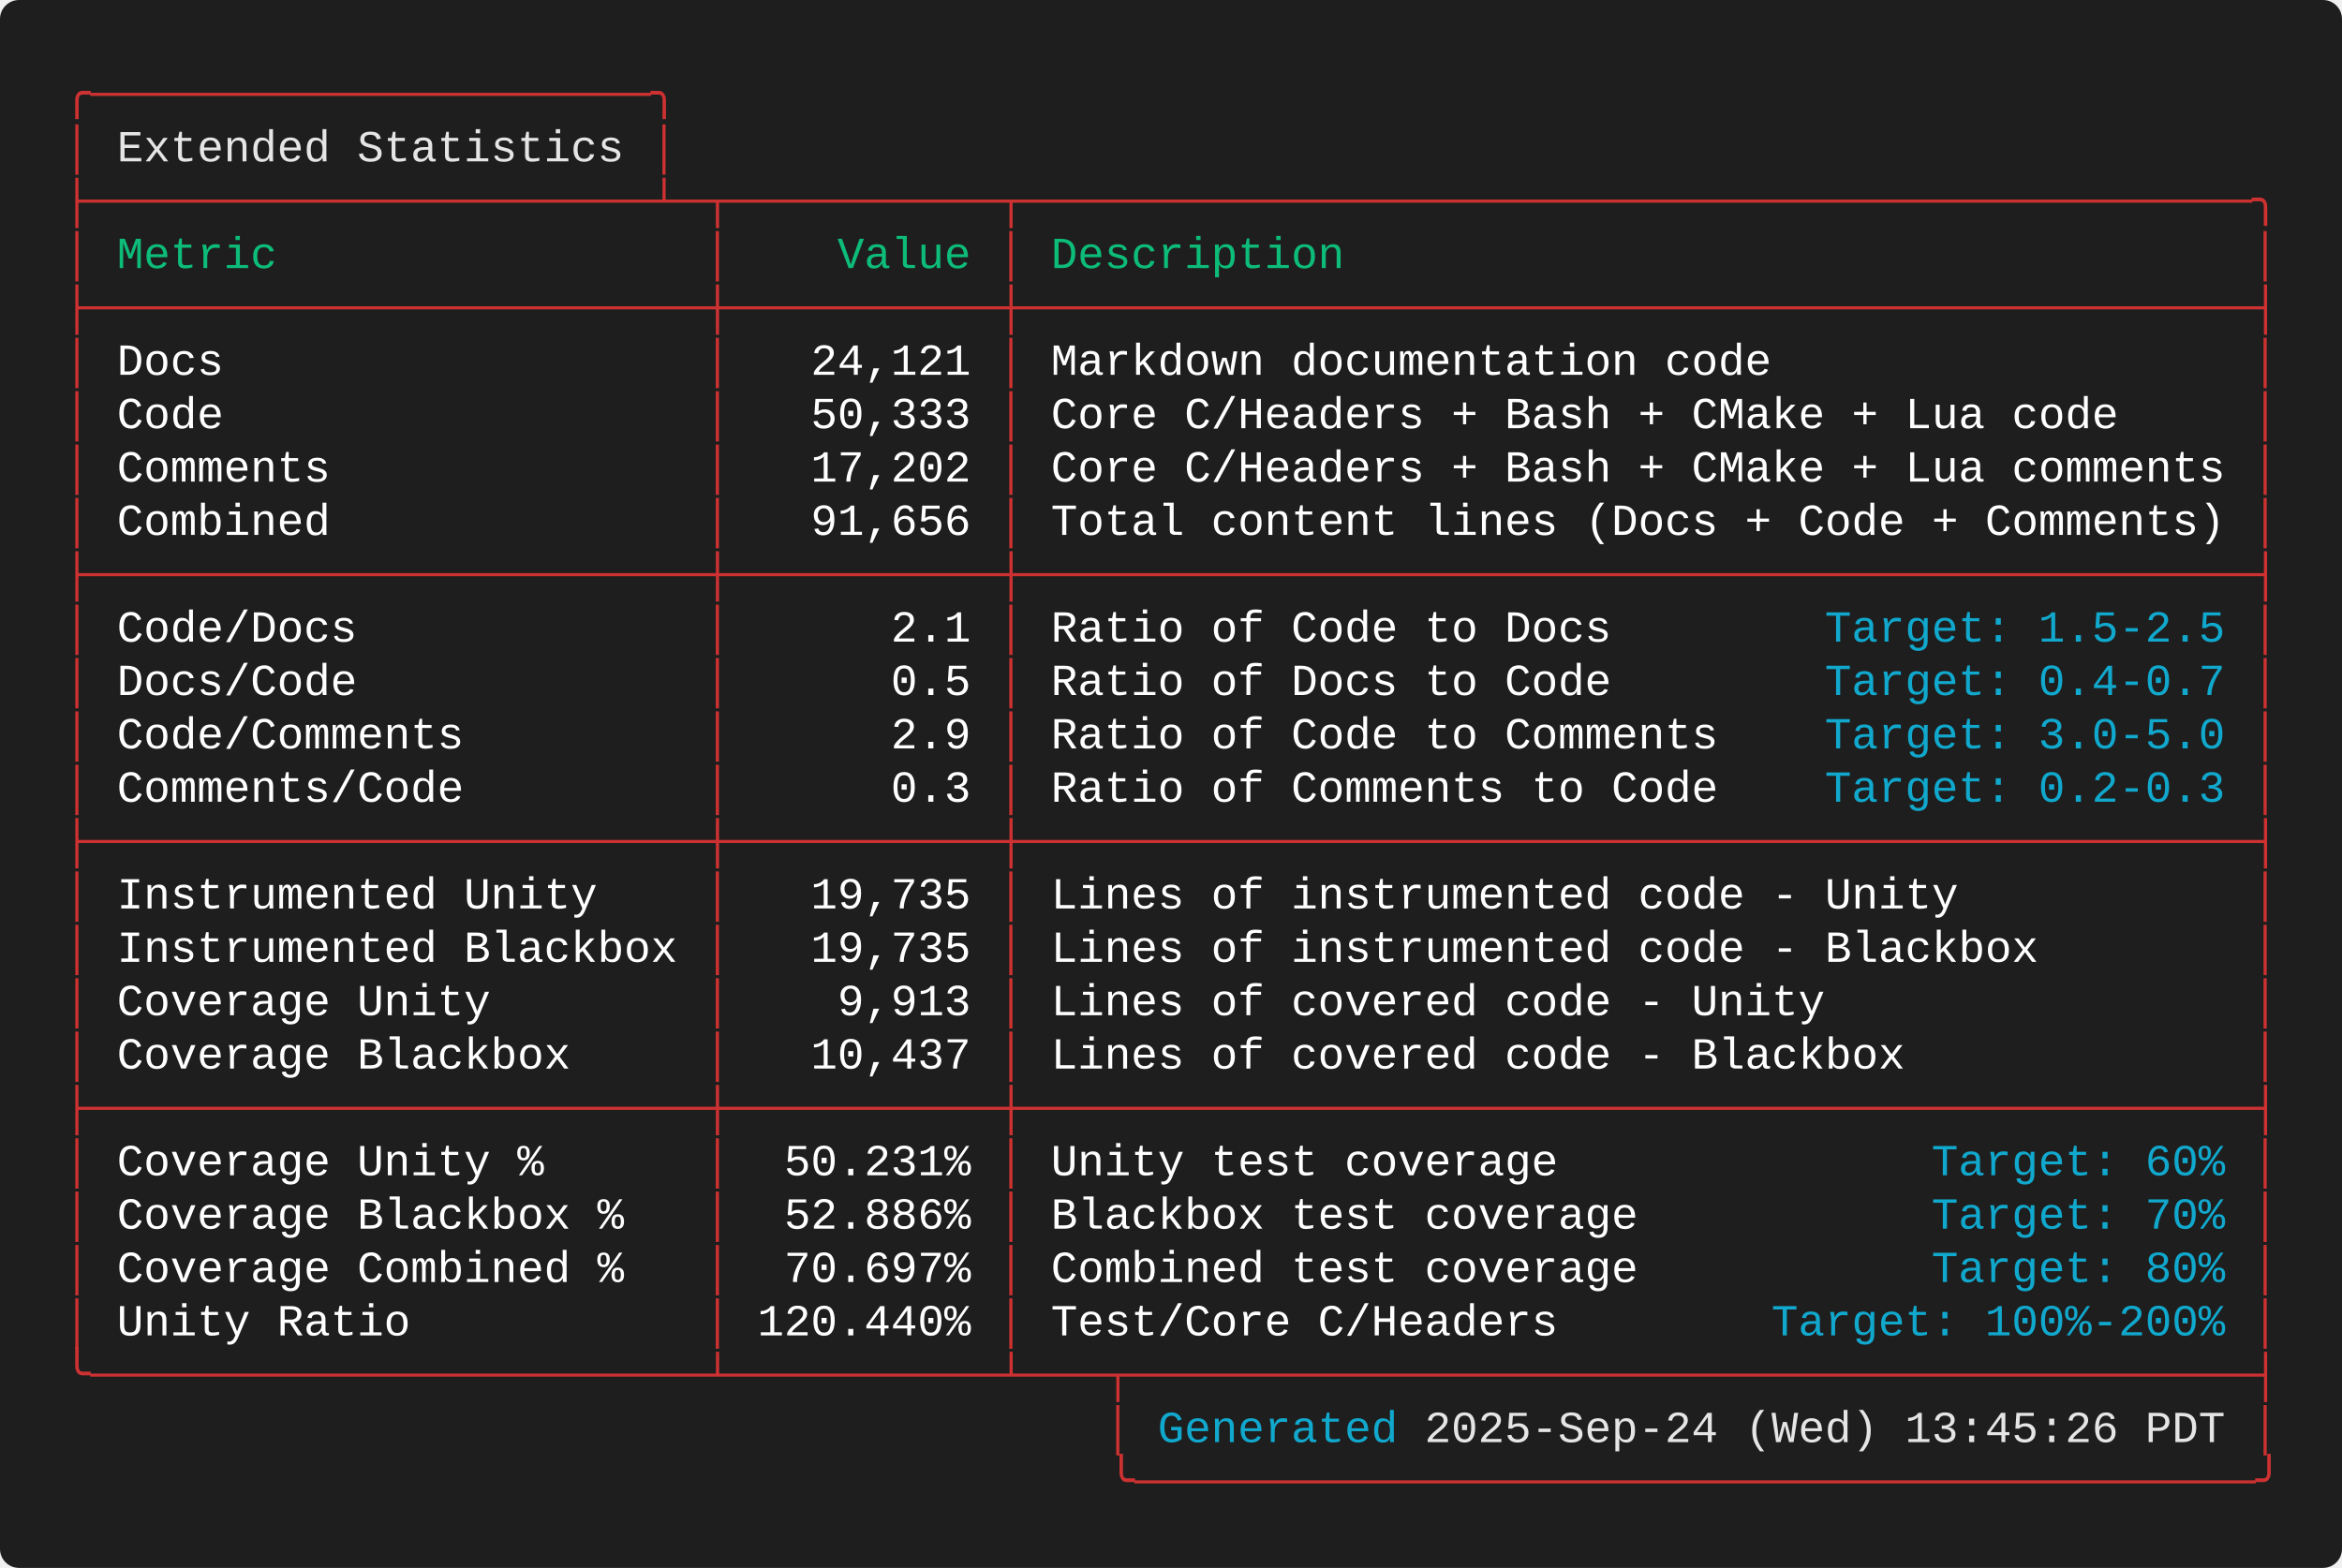
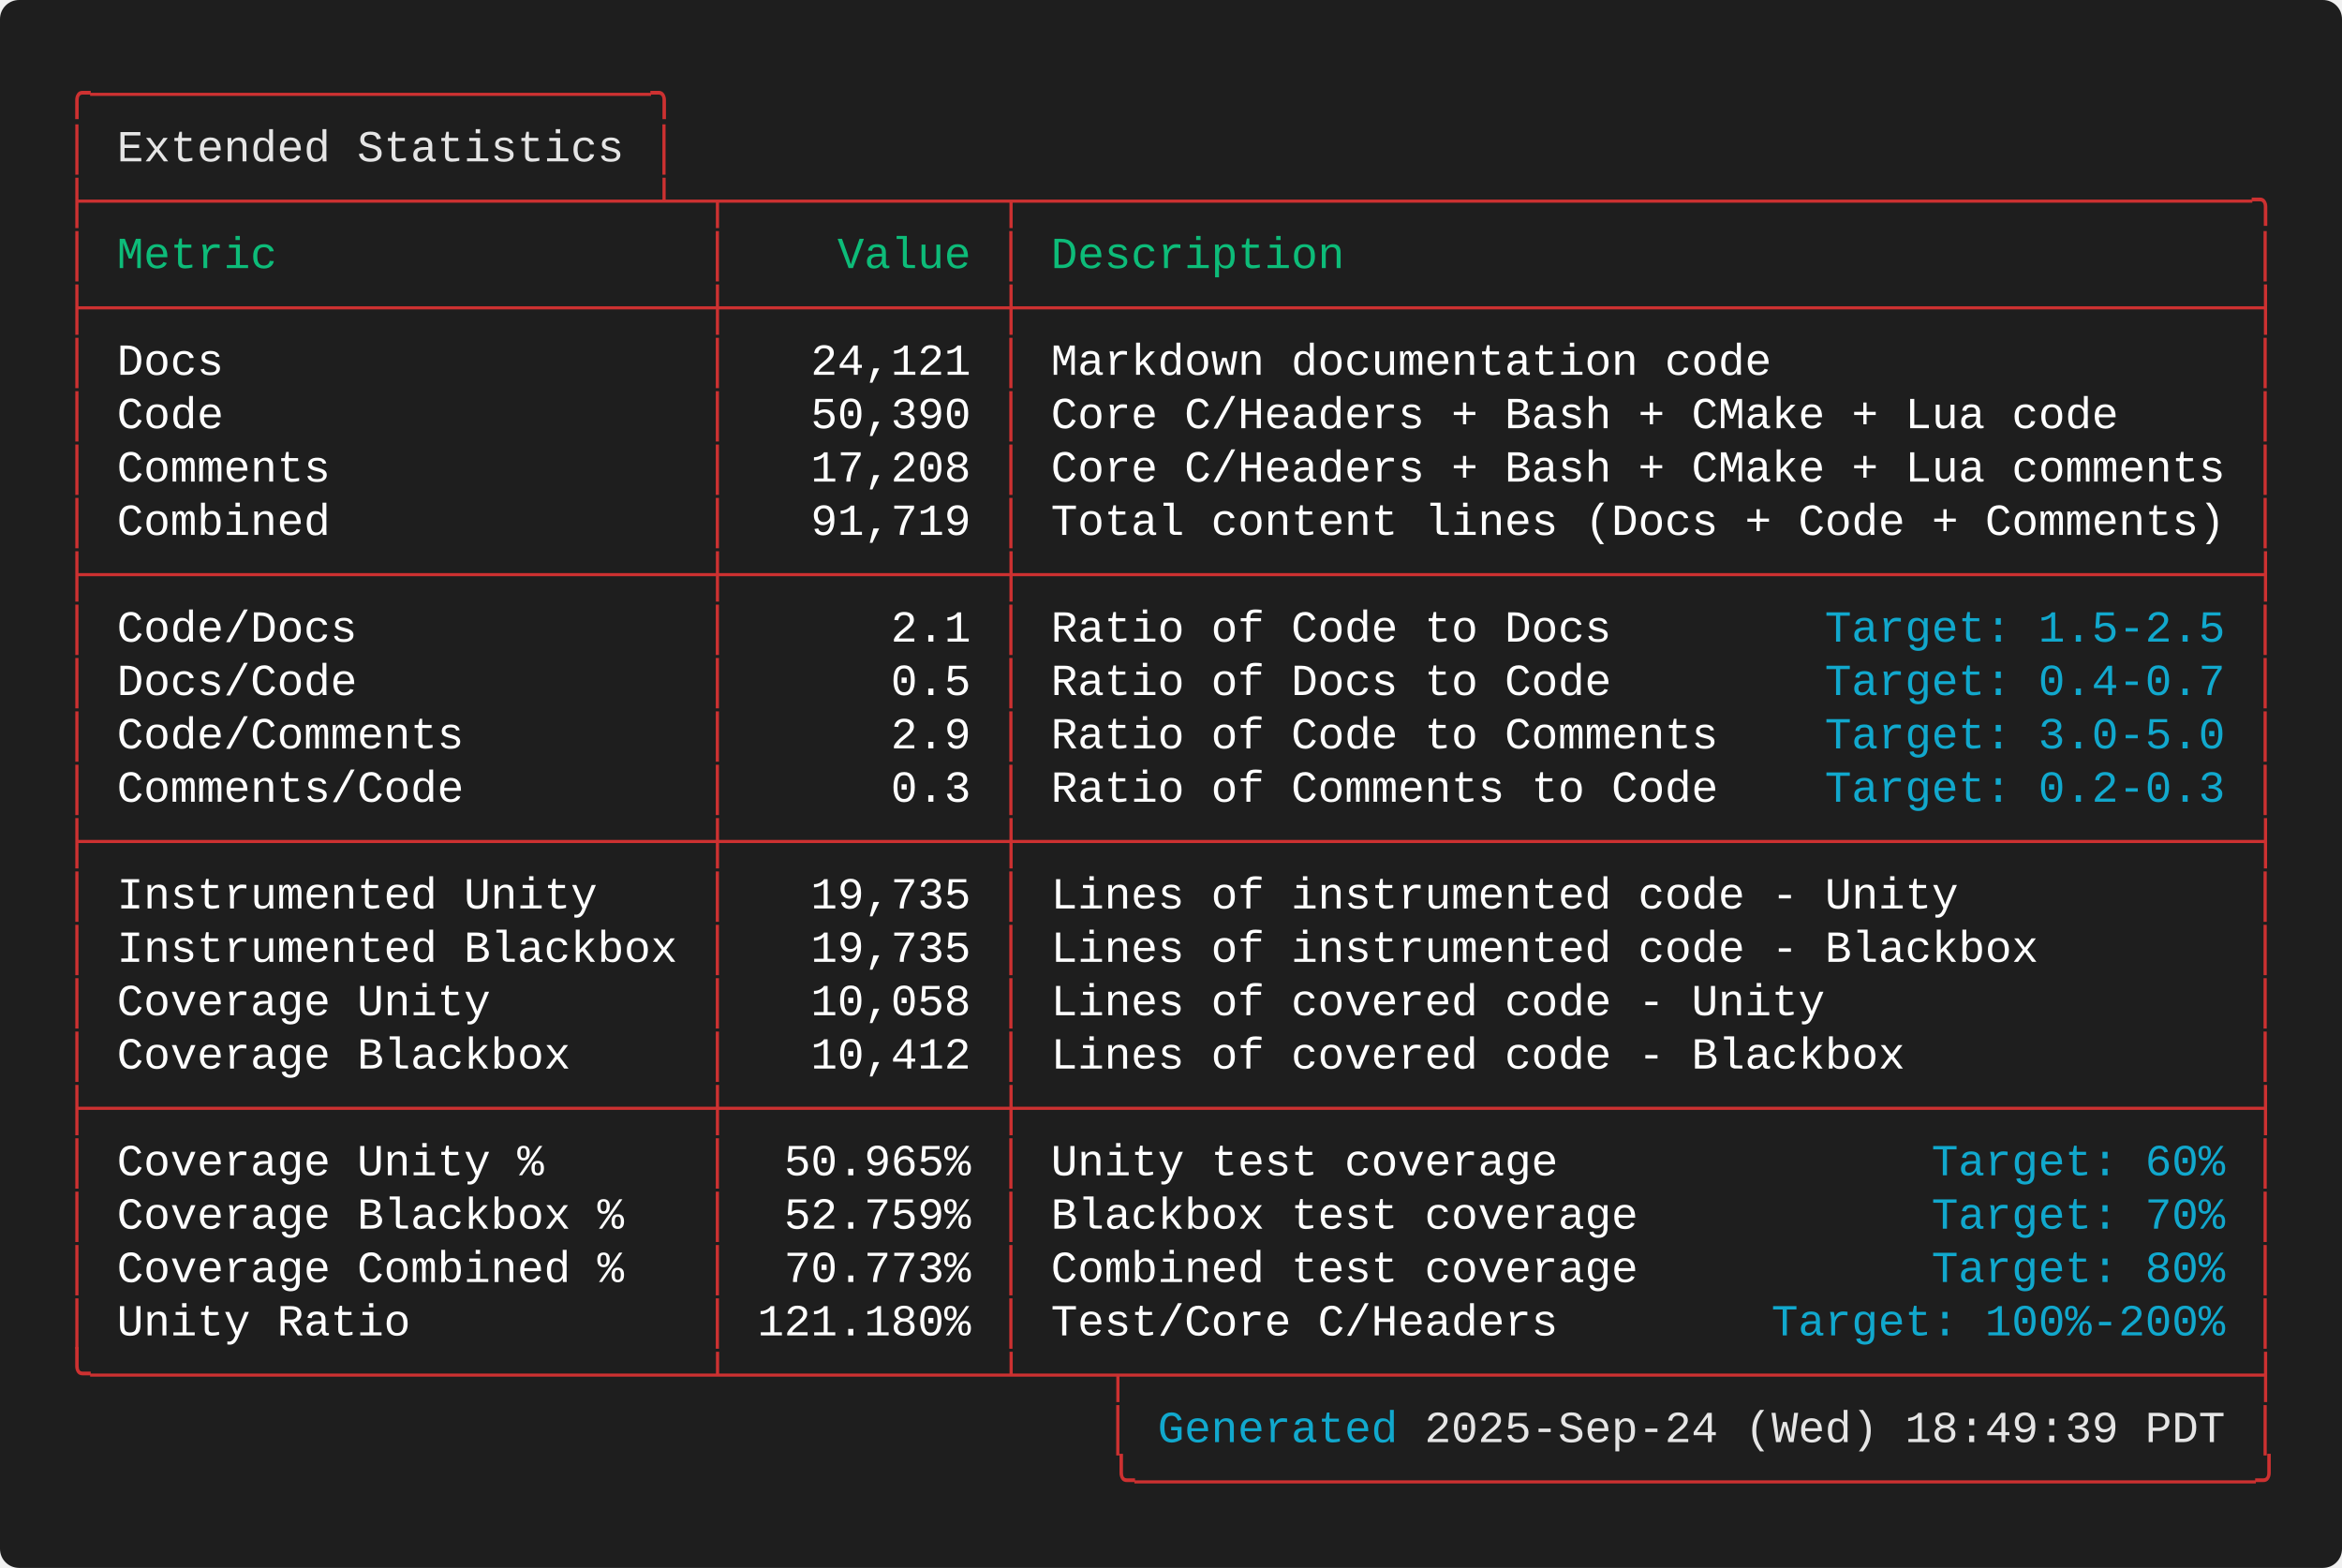
<svg xmlns="http://www.w3.org/2000/svg" width="737.20" height="493.60" viewBox="0 0 737.20 493.60">
  <defs>
    <style type="text/css">.terminal-text { font-family: 'Consolas', 'Consolas', 'Monaco', 'Courier New', monospace; }</style>
  </defs>
  <rect width="100%" height="100%" fill="#1e1e1e" rx="6" />
  <text x="20.00" y="34.00" font-size="14" class="terminal-text" xml:space="preserve" textLength="193.20" lengthAdjust="spacingAndGlyphs" fill="#cd3131">╭─────────────────────╮</text>
  <text x="20.00" y="50.80" font-size="14" class="terminal-text" xml:space="preserve" textLength="16.80" lengthAdjust="spacingAndGlyphs" fill="#cd3131">│ </text>
  <text x="36.80" y="50.80" font-size="14" class="terminal-text" xml:space="preserve" textLength="159.60" lengthAdjust="spacingAndGlyphs" fill="#e5e5e5">Extended Statistics</text>
  <text x="196.40" y="50.80" font-size="14" class="terminal-text" xml:space="preserve" textLength="8.40" lengthAdjust="spacingAndGlyphs" fill="#ffffff"> </text>
  <text x="204.80" y="50.80" font-size="14" class="terminal-text" xml:space="preserve" textLength="8.40" lengthAdjust="spacingAndGlyphs" fill="#cd3131">│</text>
  <text x="20.00" y="67.60" font-size="14" class="terminal-text" xml:space="preserve" textLength="697.20" lengthAdjust="spacingAndGlyphs" fill="#cd3131">├─────────────────────┴─┬──────────┬──────────────────────────────────────────────╮</text>
  <text x="20.00" y="84.40" font-size="14" class="terminal-text" xml:space="preserve" textLength="8.40" lengthAdjust="spacingAndGlyphs" fill="#cd3131">│</text>
  <text x="28.40" y="84.40" font-size="14" class="terminal-text" xml:space="preserve" textLength="193.20" lengthAdjust="spacingAndGlyphs" fill="#0dbc79"> Metric                </text>
  <text x="221.60" y="84.40" font-size="14" class="terminal-text" xml:space="preserve" textLength="8.40" lengthAdjust="spacingAndGlyphs" fill="#cd3131">│</text>
  <text x="230.00" y="84.40" font-size="14" class="terminal-text" xml:space="preserve" textLength="84.00" lengthAdjust="spacingAndGlyphs" fill="#0dbc79">    Value </text>
  <text x="314.00" y="84.40" font-size="14" class="terminal-text" xml:space="preserve" textLength="8.40" lengthAdjust="spacingAndGlyphs" fill="#cd3131">│</text>
  <text x="322.40" y="84.40" font-size="14" class="terminal-text" xml:space="preserve" textLength="386.40" lengthAdjust="spacingAndGlyphs" fill="#0dbc79"> Description                                  </text>
  <text x="708.80" y="84.40" font-size="14" class="terminal-text" xml:space="preserve" textLength="8.40" lengthAdjust="spacingAndGlyphs" fill="#cd3131">│</text>
  <text x="20.00" y="101.20" font-size="14" class="terminal-text" xml:space="preserve" textLength="697.20" lengthAdjust="spacingAndGlyphs" fill="#cd3131">├───────────────────────┼──────────┼──────────────────────────────────────────────┤</text>
  <text x="20.00" y="118.00" font-size="14" class="terminal-text" xml:space="preserve" textLength="8.40" lengthAdjust="spacingAndGlyphs" fill="#cd3131">│</text>
  <text x="28.40" y="118.00" font-size="14" class="terminal-text" xml:space="preserve" textLength="193.20" lengthAdjust="spacingAndGlyphs" fill="#ffffff"> Docs                  </text>
  <text x="221.60" y="118.00" font-size="14" class="terminal-text" xml:space="preserve" textLength="8.40" lengthAdjust="spacingAndGlyphs" fill="#cd3131">│</text>
  <text x="230.00" y="118.00" font-size="14" class="terminal-text" xml:space="preserve" textLength="84.00" lengthAdjust="spacingAndGlyphs" fill="#ffffff">   24,121 </text>
  <text x="314.00" y="118.00" font-size="14" class="terminal-text" xml:space="preserve" textLength="8.40" lengthAdjust="spacingAndGlyphs" fill="#cd3131">│</text>
  <text x="322.40" y="118.00" font-size="14" class="terminal-text" xml:space="preserve" textLength="386.40" lengthAdjust="spacingAndGlyphs" fill="#ffffff"> Markdown documentation code                  </text>
  <text x="708.80" y="118.00" font-size="14" class="terminal-text" xml:space="preserve" textLength="8.40" lengthAdjust="spacingAndGlyphs" fill="#cd3131">│</text>
  <text x="20.00" y="134.80" font-size="14" class="terminal-text" xml:space="preserve" textLength="8.40" lengthAdjust="spacingAndGlyphs" fill="#cd3131">│</text>
  <text x="28.40" y="134.80" font-size="14" class="terminal-text" xml:space="preserve" textLength="193.20" lengthAdjust="spacingAndGlyphs" fill="#ffffff"> Code                  </text>
  <text x="221.60" y="134.80" font-size="14" class="terminal-text" xml:space="preserve" textLength="8.40" lengthAdjust="spacingAndGlyphs" fill="#cd3131">│</text>
-   <text x="230.00" y="134.80" font-size="14" class="terminal-text" xml:space="preserve" textLength="84.00" lengthAdjust="spacingAndGlyphs" fill="#ffffff">   50,333 </text>
+   <text x="230.00" y="134.80" font-size="14" class="terminal-text" xml:space="preserve" textLength="84.00" lengthAdjust="spacingAndGlyphs" fill="#ffffff">   50,390 </text>
  <text x="314.00" y="134.80" font-size="14" class="terminal-text" xml:space="preserve" textLength="8.40" lengthAdjust="spacingAndGlyphs" fill="#cd3131">│</text>
  <text x="322.40" y="134.80" font-size="14" class="terminal-text" xml:space="preserve" textLength="386.40" lengthAdjust="spacingAndGlyphs" fill="#ffffff"> Core C/Headers + Bash + CMake + Lua code     </text>
  <text x="708.80" y="134.80" font-size="14" class="terminal-text" xml:space="preserve" textLength="8.40" lengthAdjust="spacingAndGlyphs" fill="#cd3131">│</text>
  <text x="20.00" y="151.60" font-size="14" class="terminal-text" xml:space="preserve" textLength="8.40" lengthAdjust="spacingAndGlyphs" fill="#cd3131">│</text>
  <text x="28.40" y="151.60" font-size="14" class="terminal-text" xml:space="preserve" textLength="193.20" lengthAdjust="spacingAndGlyphs" fill="#ffffff"> Comments              </text>
  <text x="221.60" y="151.60" font-size="14" class="terminal-text" xml:space="preserve" textLength="8.40" lengthAdjust="spacingAndGlyphs" fill="#cd3131">│</text>
-   <text x="230.00" y="151.60" font-size="14" class="terminal-text" xml:space="preserve" textLength="84.00" lengthAdjust="spacingAndGlyphs" fill="#ffffff">   17,202 </text>
+   <text x="230.00" y="151.60" font-size="14" class="terminal-text" xml:space="preserve" textLength="84.00" lengthAdjust="spacingAndGlyphs" fill="#ffffff">   17,208 </text>
  <text x="314.00" y="151.60" font-size="14" class="terminal-text" xml:space="preserve" textLength="8.40" lengthAdjust="spacingAndGlyphs" fill="#cd3131">│</text>
  <text x="322.40" y="151.60" font-size="14" class="terminal-text" xml:space="preserve" textLength="386.40" lengthAdjust="spacingAndGlyphs" fill="#ffffff"> Core C/Headers + Bash + CMake + Lua comments </text>
  <text x="708.80" y="151.60" font-size="14" class="terminal-text" xml:space="preserve" textLength="8.40" lengthAdjust="spacingAndGlyphs" fill="#cd3131">│</text>
  <text x="20.00" y="168.40" font-size="14" class="terminal-text" xml:space="preserve" textLength="8.40" lengthAdjust="spacingAndGlyphs" fill="#cd3131">│</text>
  <text x="28.40" y="168.40" font-size="14" class="terminal-text" xml:space="preserve" textLength="193.20" lengthAdjust="spacingAndGlyphs" fill="#ffffff"> Combined              </text>
  <text x="221.60" y="168.40" font-size="14" class="terminal-text" xml:space="preserve" textLength="8.40" lengthAdjust="spacingAndGlyphs" fill="#cd3131">│</text>
-   <text x="230.00" y="168.40" font-size="14" class="terminal-text" xml:space="preserve" textLength="84.00" lengthAdjust="spacingAndGlyphs" fill="#ffffff">   91,656 </text>
+   <text x="230.00" y="168.40" font-size="14" class="terminal-text" xml:space="preserve" textLength="84.00" lengthAdjust="spacingAndGlyphs" fill="#ffffff">   91,719 </text>
  <text x="314.00" y="168.40" font-size="14" class="terminal-text" xml:space="preserve" textLength="8.40" lengthAdjust="spacingAndGlyphs" fill="#cd3131">│</text>
  <text x="322.40" y="168.40" font-size="14" class="terminal-text" xml:space="preserve" textLength="386.40" lengthAdjust="spacingAndGlyphs" fill="#ffffff"> Total content lines (Docs + Code + Comments) </text>
  <text x="708.80" y="168.40" font-size="14" class="terminal-text" xml:space="preserve" textLength="8.40" lengthAdjust="spacingAndGlyphs" fill="#cd3131">│</text>
  <text x="20.00" y="185.20" font-size="14" class="terminal-text" xml:space="preserve" textLength="697.20" lengthAdjust="spacingAndGlyphs" fill="#cd3131">├───────────────────────┼──────────┼──────────────────────────────────────────────┤</text>
  <text x="20.00" y="202.00" font-size="14" class="terminal-text" xml:space="preserve" textLength="8.40" lengthAdjust="spacingAndGlyphs" fill="#cd3131">│</text>
  <text x="28.40" y="202.00" font-size="14" class="terminal-text" xml:space="preserve" textLength="193.20" lengthAdjust="spacingAndGlyphs" fill="#ffffff"> Code/Docs             </text>
  <text x="221.60" y="202.00" font-size="14" class="terminal-text" xml:space="preserve" textLength="8.40" lengthAdjust="spacingAndGlyphs" fill="#cd3131">│</text>
  <text x="230.00" y="202.00" font-size="14" class="terminal-text" xml:space="preserve" textLength="84.00" lengthAdjust="spacingAndGlyphs" fill="#ffffff">      2.1 </text>
  <text x="314.00" y="202.00" font-size="14" class="terminal-text" xml:space="preserve" textLength="8.40" lengthAdjust="spacingAndGlyphs" fill="#cd3131">│</text>
  <text x="322.40" y="202.00" font-size="14" class="terminal-text" xml:space="preserve" textLength="252.00" lengthAdjust="spacingAndGlyphs" fill="#ffffff"> Ratio of Code to Docs        </text>
  <text x="574.40" y="202.00" font-size="14" class="terminal-text" xml:space="preserve" textLength="126.00" lengthAdjust="spacingAndGlyphs" fill="#11a8cd">Target: 1.5-2.5</text>
  <text x="700.40" y="202.00" font-size="14" class="terminal-text" xml:space="preserve" textLength="8.40" lengthAdjust="spacingAndGlyphs" fill="#ffffff"> </text>
  <text x="708.80" y="202.00" font-size="14" class="terminal-text" xml:space="preserve" textLength="8.40" lengthAdjust="spacingAndGlyphs" fill="#cd3131">│</text>
  <text x="20.00" y="218.80" font-size="14" class="terminal-text" xml:space="preserve" textLength="8.40" lengthAdjust="spacingAndGlyphs" fill="#cd3131">│</text>
  <text x="28.40" y="218.80" font-size="14" class="terminal-text" xml:space="preserve" textLength="193.20" lengthAdjust="spacingAndGlyphs" fill="#ffffff"> Docs/Code             </text>
  <text x="221.60" y="218.80" font-size="14" class="terminal-text" xml:space="preserve" textLength="8.40" lengthAdjust="spacingAndGlyphs" fill="#cd3131">│</text>
  <text x="230.00" y="218.80" font-size="14" class="terminal-text" xml:space="preserve" textLength="84.00" lengthAdjust="spacingAndGlyphs" fill="#ffffff">      0.5 </text>
  <text x="314.00" y="218.80" font-size="14" class="terminal-text" xml:space="preserve" textLength="8.40" lengthAdjust="spacingAndGlyphs" fill="#cd3131">│</text>
  <text x="322.40" y="218.80" font-size="14" class="terminal-text" xml:space="preserve" textLength="252.00" lengthAdjust="spacingAndGlyphs" fill="#ffffff"> Ratio of Docs to Code        </text>
  <text x="574.40" y="218.80" font-size="14" class="terminal-text" xml:space="preserve" textLength="126.00" lengthAdjust="spacingAndGlyphs" fill="#11a8cd">Target: 0.4-0.7</text>
  <text x="700.40" y="218.80" font-size="14" class="terminal-text" xml:space="preserve" textLength="8.40" lengthAdjust="spacingAndGlyphs" fill="#ffffff"> </text>
  <text x="708.80" y="218.80" font-size="14" class="terminal-text" xml:space="preserve" textLength="8.40" lengthAdjust="spacingAndGlyphs" fill="#cd3131">│</text>
  <text x="20.00" y="235.60" font-size="14" class="terminal-text" xml:space="preserve" textLength="8.40" lengthAdjust="spacingAndGlyphs" fill="#cd3131">│</text>
  <text x="28.40" y="235.60" font-size="14" class="terminal-text" xml:space="preserve" textLength="193.20" lengthAdjust="spacingAndGlyphs" fill="#ffffff"> Code/Comments         </text>
  <text x="221.60" y="235.60" font-size="14" class="terminal-text" xml:space="preserve" textLength="8.40" lengthAdjust="spacingAndGlyphs" fill="#cd3131">│</text>
  <text x="230.00" y="235.60" font-size="14" class="terminal-text" xml:space="preserve" textLength="84.00" lengthAdjust="spacingAndGlyphs" fill="#ffffff">      2.9 </text>
  <text x="314.00" y="235.60" font-size="14" class="terminal-text" xml:space="preserve" textLength="8.40" lengthAdjust="spacingAndGlyphs" fill="#cd3131">│</text>
  <text x="322.40" y="235.60" font-size="14" class="terminal-text" xml:space="preserve" textLength="252.00" lengthAdjust="spacingAndGlyphs" fill="#ffffff"> Ratio of Code to Comments    </text>
  <text x="574.40" y="235.60" font-size="14" class="terminal-text" xml:space="preserve" textLength="126.00" lengthAdjust="spacingAndGlyphs" fill="#11a8cd">Target: 3.0-5.0</text>
  <text x="700.40" y="235.60" font-size="14" class="terminal-text" xml:space="preserve" textLength="8.40" lengthAdjust="spacingAndGlyphs" fill="#ffffff"> </text>
  <text x="708.80" y="235.60" font-size="14" class="terminal-text" xml:space="preserve" textLength="8.40" lengthAdjust="spacingAndGlyphs" fill="#cd3131">│</text>
  <text x="20.00" y="252.40" font-size="14" class="terminal-text" xml:space="preserve" textLength="8.40" lengthAdjust="spacingAndGlyphs" fill="#cd3131">│</text>
  <text x="28.40" y="252.40" font-size="14" class="terminal-text" xml:space="preserve" textLength="193.20" lengthAdjust="spacingAndGlyphs" fill="#ffffff"> Comments/Code         </text>
  <text x="221.60" y="252.40" font-size="14" class="terminal-text" xml:space="preserve" textLength="8.40" lengthAdjust="spacingAndGlyphs" fill="#cd3131">│</text>
  <text x="230.00" y="252.40" font-size="14" class="terminal-text" xml:space="preserve" textLength="84.00" lengthAdjust="spacingAndGlyphs" fill="#ffffff">      0.3 </text>
  <text x="314.00" y="252.40" font-size="14" class="terminal-text" xml:space="preserve" textLength="8.40" lengthAdjust="spacingAndGlyphs" fill="#cd3131">│</text>
  <text x="322.40" y="252.40" font-size="14" class="terminal-text" xml:space="preserve" textLength="252.00" lengthAdjust="spacingAndGlyphs" fill="#ffffff"> Ratio of Comments to Code    </text>
  <text x="574.40" y="252.40" font-size="14" class="terminal-text" xml:space="preserve" textLength="126.00" lengthAdjust="spacingAndGlyphs" fill="#11a8cd">Target: 0.2-0.3</text>
  <text x="700.40" y="252.40" font-size="14" class="terminal-text" xml:space="preserve" textLength="8.40" lengthAdjust="spacingAndGlyphs" fill="#ffffff"> </text>
  <text x="708.80" y="252.40" font-size="14" class="terminal-text" xml:space="preserve" textLength="8.40" lengthAdjust="spacingAndGlyphs" fill="#cd3131">│</text>
  <text x="20.00" y="269.20" font-size="14" class="terminal-text" xml:space="preserve" textLength="697.20" lengthAdjust="spacingAndGlyphs" fill="#cd3131">├───────────────────────┼──────────┼──────────────────────────────────────────────┤</text>
  <text x="20.00" y="286.00" font-size="14" class="terminal-text" xml:space="preserve" textLength="8.40" lengthAdjust="spacingAndGlyphs" fill="#cd3131">│</text>
  <text x="28.40" y="286.00" font-size="14" class="terminal-text" xml:space="preserve" textLength="193.20" lengthAdjust="spacingAndGlyphs" fill="#ffffff"> Instrumented Unity    </text>
  <text x="221.60" y="286.00" font-size="14" class="terminal-text" xml:space="preserve" textLength="8.40" lengthAdjust="spacingAndGlyphs" fill="#cd3131">│</text>
  <text x="230.00" y="286.00" font-size="14" class="terminal-text" xml:space="preserve" textLength="84.00" lengthAdjust="spacingAndGlyphs" fill="#ffffff">   19,735 </text>
  <text x="314.00" y="286.00" font-size="14" class="terminal-text" xml:space="preserve" textLength="8.40" lengthAdjust="spacingAndGlyphs" fill="#cd3131">│</text>
  <text x="322.40" y="286.00" font-size="14" class="terminal-text" xml:space="preserve" textLength="386.40" lengthAdjust="spacingAndGlyphs" fill="#ffffff"> Lines of instrumented code - Unity           </text>
  <text x="708.80" y="286.00" font-size="14" class="terminal-text" xml:space="preserve" textLength="8.40" lengthAdjust="spacingAndGlyphs" fill="#cd3131">│</text>
  <text x="20.00" y="302.80" font-size="14" class="terminal-text" xml:space="preserve" textLength="8.40" lengthAdjust="spacingAndGlyphs" fill="#cd3131">│</text>
  <text x="28.40" y="302.80" font-size="14" class="terminal-text" xml:space="preserve" textLength="193.20" lengthAdjust="spacingAndGlyphs" fill="#ffffff"> Instrumented Blackbox </text>
  <text x="221.60" y="302.80" font-size="14" class="terminal-text" xml:space="preserve" textLength="8.40" lengthAdjust="spacingAndGlyphs" fill="#cd3131">│</text>
  <text x="230.00" y="302.80" font-size="14" class="terminal-text" xml:space="preserve" textLength="84.00" lengthAdjust="spacingAndGlyphs" fill="#ffffff">   19,735 </text>
  <text x="314.00" y="302.80" font-size="14" class="terminal-text" xml:space="preserve" textLength="8.40" lengthAdjust="spacingAndGlyphs" fill="#cd3131">│</text>
  <text x="322.40" y="302.80" font-size="14" class="terminal-text" xml:space="preserve" textLength="386.40" lengthAdjust="spacingAndGlyphs" fill="#ffffff"> Lines of instrumented code - Blackbox        </text>
  <text x="708.80" y="302.80" font-size="14" class="terminal-text" xml:space="preserve" textLength="8.40" lengthAdjust="spacingAndGlyphs" fill="#cd3131">│</text>
  <text x="20.00" y="319.60" font-size="14" class="terminal-text" xml:space="preserve" textLength="8.40" lengthAdjust="spacingAndGlyphs" fill="#cd3131">│</text>
  <text x="28.40" y="319.60" font-size="14" class="terminal-text" xml:space="preserve" textLength="193.20" lengthAdjust="spacingAndGlyphs" fill="#ffffff"> Coverage Unity        </text>
  <text x="221.60" y="319.60" font-size="14" class="terminal-text" xml:space="preserve" textLength="8.40" lengthAdjust="spacingAndGlyphs" fill="#cd3131">│</text>
-   <text x="230.00" y="319.60" font-size="14" class="terminal-text" xml:space="preserve" textLength="84.00" lengthAdjust="spacingAndGlyphs" fill="#ffffff">    9,913 </text>
+   <text x="230.00" y="319.60" font-size="14" class="terminal-text" xml:space="preserve" textLength="84.00" lengthAdjust="spacingAndGlyphs" fill="#ffffff">   10,058 </text>
  <text x="314.00" y="319.60" font-size="14" class="terminal-text" xml:space="preserve" textLength="8.40" lengthAdjust="spacingAndGlyphs" fill="#cd3131">│</text>
  <text x="322.40" y="319.60" font-size="14" class="terminal-text" xml:space="preserve" textLength="386.40" lengthAdjust="spacingAndGlyphs" fill="#ffffff"> Lines of covered code - Unity                </text>
  <text x="708.80" y="319.60" font-size="14" class="terminal-text" xml:space="preserve" textLength="8.40" lengthAdjust="spacingAndGlyphs" fill="#cd3131">│</text>
  <text x="20.00" y="336.40" font-size="14" class="terminal-text" xml:space="preserve" textLength="8.40" lengthAdjust="spacingAndGlyphs" fill="#cd3131">│</text>
  <text x="28.40" y="336.40" font-size="14" class="terminal-text" xml:space="preserve" textLength="193.20" lengthAdjust="spacingAndGlyphs" fill="#ffffff"> Coverage Blackbox     </text>
  <text x="221.60" y="336.40" font-size="14" class="terminal-text" xml:space="preserve" textLength="8.40" lengthAdjust="spacingAndGlyphs" fill="#cd3131">│</text>
-   <text x="230.00" y="336.40" font-size="14" class="terminal-text" xml:space="preserve" textLength="84.00" lengthAdjust="spacingAndGlyphs" fill="#ffffff">   10,437 </text>
+   <text x="230.00" y="336.40" font-size="14" class="terminal-text" xml:space="preserve" textLength="84.00" lengthAdjust="spacingAndGlyphs" fill="#ffffff">   10,412 </text>
  <text x="314.00" y="336.40" font-size="14" class="terminal-text" xml:space="preserve" textLength="8.40" lengthAdjust="spacingAndGlyphs" fill="#cd3131">│</text>
  <text x="322.40" y="336.40" font-size="14" class="terminal-text" xml:space="preserve" textLength="386.40" lengthAdjust="spacingAndGlyphs" fill="#ffffff"> Lines of covered code - Blackbox             </text>
  <text x="708.80" y="336.40" font-size="14" class="terminal-text" xml:space="preserve" textLength="8.40" lengthAdjust="spacingAndGlyphs" fill="#cd3131">│</text>
  <text x="20.00" y="353.20" font-size="14" class="terminal-text" xml:space="preserve" textLength="697.20" lengthAdjust="spacingAndGlyphs" fill="#cd3131">├───────────────────────┼──────────┼──────────────────────────────────────────────┤</text>
  <text x="20.00" y="370.00" font-size="14" class="terminal-text" xml:space="preserve" textLength="8.40" lengthAdjust="spacingAndGlyphs" fill="#cd3131">│</text>
  <text x="28.40" y="370.00" font-size="14" class="terminal-text" xml:space="preserve" textLength="193.20" lengthAdjust="spacingAndGlyphs" fill="#ffffff"> Coverage Unity %      </text>
  <text x="221.60" y="370.00" font-size="14" class="terminal-text" xml:space="preserve" textLength="8.40" lengthAdjust="spacingAndGlyphs" fill="#cd3131">│</text>
-   <text x="230.00" y="370.00" font-size="14" class="terminal-text" xml:space="preserve" textLength="84.00" lengthAdjust="spacingAndGlyphs" fill="#ffffff">  50.231% </text>
+   <text x="230.00" y="370.00" font-size="14" class="terminal-text" xml:space="preserve" textLength="84.00" lengthAdjust="spacingAndGlyphs" fill="#ffffff">  50.965% </text>
  <text x="314.00" y="370.00" font-size="14" class="terminal-text" xml:space="preserve" textLength="8.40" lengthAdjust="spacingAndGlyphs" fill="#cd3131">│</text>
  <text x="322.40" y="370.00" font-size="14" class="terminal-text" xml:space="preserve" textLength="285.60" lengthAdjust="spacingAndGlyphs" fill="#ffffff"> Unity test coverage              </text>
  <text x="608.00" y="370.00" font-size="14" class="terminal-text" xml:space="preserve" textLength="92.40" lengthAdjust="spacingAndGlyphs" fill="#11a8cd">Target: 60%</text>
  <text x="700.40" y="370.00" font-size="14" class="terminal-text" xml:space="preserve" textLength="8.40" lengthAdjust="spacingAndGlyphs" fill="#ffffff"> </text>
  <text x="708.80" y="370.00" font-size="14" class="terminal-text" xml:space="preserve" textLength="8.40" lengthAdjust="spacingAndGlyphs" fill="#cd3131">│</text>
  <text x="20.00" y="386.80" font-size="14" class="terminal-text" xml:space="preserve" textLength="8.40" lengthAdjust="spacingAndGlyphs" fill="#cd3131">│</text>
  <text x="28.40" y="386.80" font-size="14" class="terminal-text" xml:space="preserve" textLength="193.20" lengthAdjust="spacingAndGlyphs" fill="#ffffff"> Coverage Blackbox %   </text>
  <text x="221.60" y="386.80" font-size="14" class="terminal-text" xml:space="preserve" textLength="8.40" lengthAdjust="spacingAndGlyphs" fill="#cd3131">│</text>
-   <text x="230.00" y="386.80" font-size="14" class="terminal-text" xml:space="preserve" textLength="84.00" lengthAdjust="spacingAndGlyphs" fill="#ffffff">  52.886% </text>
+   <text x="230.00" y="386.80" font-size="14" class="terminal-text" xml:space="preserve" textLength="84.00" lengthAdjust="spacingAndGlyphs" fill="#ffffff">  52.759% </text>
  <text x="314.00" y="386.80" font-size="14" class="terminal-text" xml:space="preserve" textLength="8.40" lengthAdjust="spacingAndGlyphs" fill="#cd3131">│</text>
  <text x="322.40" y="386.80" font-size="14" class="terminal-text" xml:space="preserve" textLength="285.60" lengthAdjust="spacingAndGlyphs" fill="#ffffff"> Blackbox test coverage           </text>
  <text x="608.00" y="386.80" font-size="14" class="terminal-text" xml:space="preserve" textLength="92.40" lengthAdjust="spacingAndGlyphs" fill="#11a8cd">Target: 70%</text>
  <text x="700.40" y="386.80" font-size="14" class="terminal-text" xml:space="preserve" textLength="8.40" lengthAdjust="spacingAndGlyphs" fill="#ffffff"> </text>
  <text x="708.80" y="386.80" font-size="14" class="terminal-text" xml:space="preserve" textLength="8.40" lengthAdjust="spacingAndGlyphs" fill="#cd3131">│</text>
  <text x="20.00" y="403.60" font-size="14" class="terminal-text" xml:space="preserve" textLength="8.40" lengthAdjust="spacingAndGlyphs" fill="#cd3131">│</text>
  <text x="28.40" y="403.60" font-size="14" class="terminal-text" xml:space="preserve" textLength="193.20" lengthAdjust="spacingAndGlyphs" fill="#ffffff"> Coverage Combined %   </text>
  <text x="221.60" y="403.60" font-size="14" class="terminal-text" xml:space="preserve" textLength="8.40" lengthAdjust="spacingAndGlyphs" fill="#cd3131">│</text>
-   <text x="230.00" y="403.60" font-size="14" class="terminal-text" xml:space="preserve" textLength="84.00" lengthAdjust="spacingAndGlyphs" fill="#ffffff">  70.697% </text>
+   <text x="230.00" y="403.60" font-size="14" class="terminal-text" xml:space="preserve" textLength="84.00" lengthAdjust="spacingAndGlyphs" fill="#ffffff">  70.773% </text>
  <text x="314.00" y="403.60" font-size="14" class="terminal-text" xml:space="preserve" textLength="8.40" lengthAdjust="spacingAndGlyphs" fill="#cd3131">│</text>
  <text x="322.40" y="403.60" font-size="14" class="terminal-text" xml:space="preserve" textLength="285.60" lengthAdjust="spacingAndGlyphs" fill="#ffffff"> Combined test coverage           </text>
  <text x="608.00" y="403.60" font-size="14" class="terminal-text" xml:space="preserve" textLength="92.40" lengthAdjust="spacingAndGlyphs" fill="#11a8cd">Target: 80%</text>
  <text x="700.40" y="403.60" font-size="14" class="terminal-text" xml:space="preserve" textLength="8.40" lengthAdjust="spacingAndGlyphs" fill="#ffffff"> </text>
  <text x="708.80" y="403.60" font-size="14" class="terminal-text" xml:space="preserve" textLength="8.40" lengthAdjust="spacingAndGlyphs" fill="#cd3131">│</text>
  <text x="20.00" y="420.40" font-size="14" class="terminal-text" xml:space="preserve" textLength="8.40" lengthAdjust="spacingAndGlyphs" fill="#cd3131">│</text>
  <text x="28.40" y="420.40" font-size="14" class="terminal-text" xml:space="preserve" textLength="193.20" lengthAdjust="spacingAndGlyphs" fill="#ffffff"> Unity Ratio           </text>
  <text x="221.60" y="420.40" font-size="14" class="terminal-text" xml:space="preserve" textLength="8.40" lengthAdjust="spacingAndGlyphs" fill="#cd3131">│</text>
-   <text x="230.00" y="420.40" font-size="14" class="terminal-text" xml:space="preserve" textLength="84.00" lengthAdjust="spacingAndGlyphs" fill="#ffffff"> 120.440% </text>
+   <text x="230.00" y="420.40" font-size="14" class="terminal-text" xml:space="preserve" textLength="84.00" lengthAdjust="spacingAndGlyphs" fill="#ffffff"> 121.180% </text>
  <text x="314.00" y="420.40" font-size="14" class="terminal-text" xml:space="preserve" textLength="8.40" lengthAdjust="spacingAndGlyphs" fill="#cd3131">│</text>
  <text x="322.40" y="420.40" font-size="14" class="terminal-text" xml:space="preserve" textLength="235.20" lengthAdjust="spacingAndGlyphs" fill="#ffffff"> Test/Core C/Headers        </text>
  <text x="557.60" y="420.40" font-size="14" class="terminal-text" xml:space="preserve" textLength="142.80" lengthAdjust="spacingAndGlyphs" fill="#11a8cd">Target: 100%-200%</text>
  <text x="700.40" y="420.40" font-size="14" class="terminal-text" xml:space="preserve" textLength="8.40" lengthAdjust="spacingAndGlyphs" fill="#ffffff"> </text>
  <text x="708.80" y="420.40" font-size="14" class="terminal-text" xml:space="preserve" textLength="8.40" lengthAdjust="spacingAndGlyphs" fill="#cd3131">│</text>
  <text x="20.00" y="437.20" font-size="14" class="terminal-text" xml:space="preserve" textLength="697.20" lengthAdjust="spacingAndGlyphs" fill="#cd3131">╰───────────────────────┴──────────┴───┬──────────────────────────────────────────┤</text>
  <text x="20.00" y="454.00" font-size="14" class="terminal-text" xml:space="preserve" textLength="344.40" lengthAdjust="spacingAndGlyphs" fill="#cd3131">                                       │ </text>
  <text x="364.40" y="454.00" font-size="14" class="terminal-text" xml:space="preserve" textLength="75.60" lengthAdjust="spacingAndGlyphs" fill="#11a8cd">Generated</text>
-   <text x="440.00" y="454.00" font-size="14" class="terminal-text" xml:space="preserve" textLength="260.40" lengthAdjust="spacingAndGlyphs" fill="#e5e5e5"> 2025-Sep-24 (Wed) 13:45:26 PDT</text>
+   <text x="440.00" y="454.00" font-size="14" class="terminal-text" xml:space="preserve" textLength="260.40" lengthAdjust="spacingAndGlyphs" fill="#e5e5e5"> 2025-Sep-24 (Wed) 18:49:39 PDT</text>
  <text x="700.40" y="454.00" font-size="14" class="terminal-text" xml:space="preserve" textLength="8.40" lengthAdjust="spacingAndGlyphs" fill="#ffffff"> </text>
  <text x="708.80" y="454.00" font-size="14" class="terminal-text" xml:space="preserve" textLength="8.40" lengthAdjust="spacingAndGlyphs" fill="#cd3131">│</text>
  <text x="20.00" y="470.80" font-size="14" class="terminal-text" xml:space="preserve" textLength="697.20" lengthAdjust="spacingAndGlyphs" fill="#cd3131">                                       ╰──────────────────────────────────────────╯</text>
</svg>
